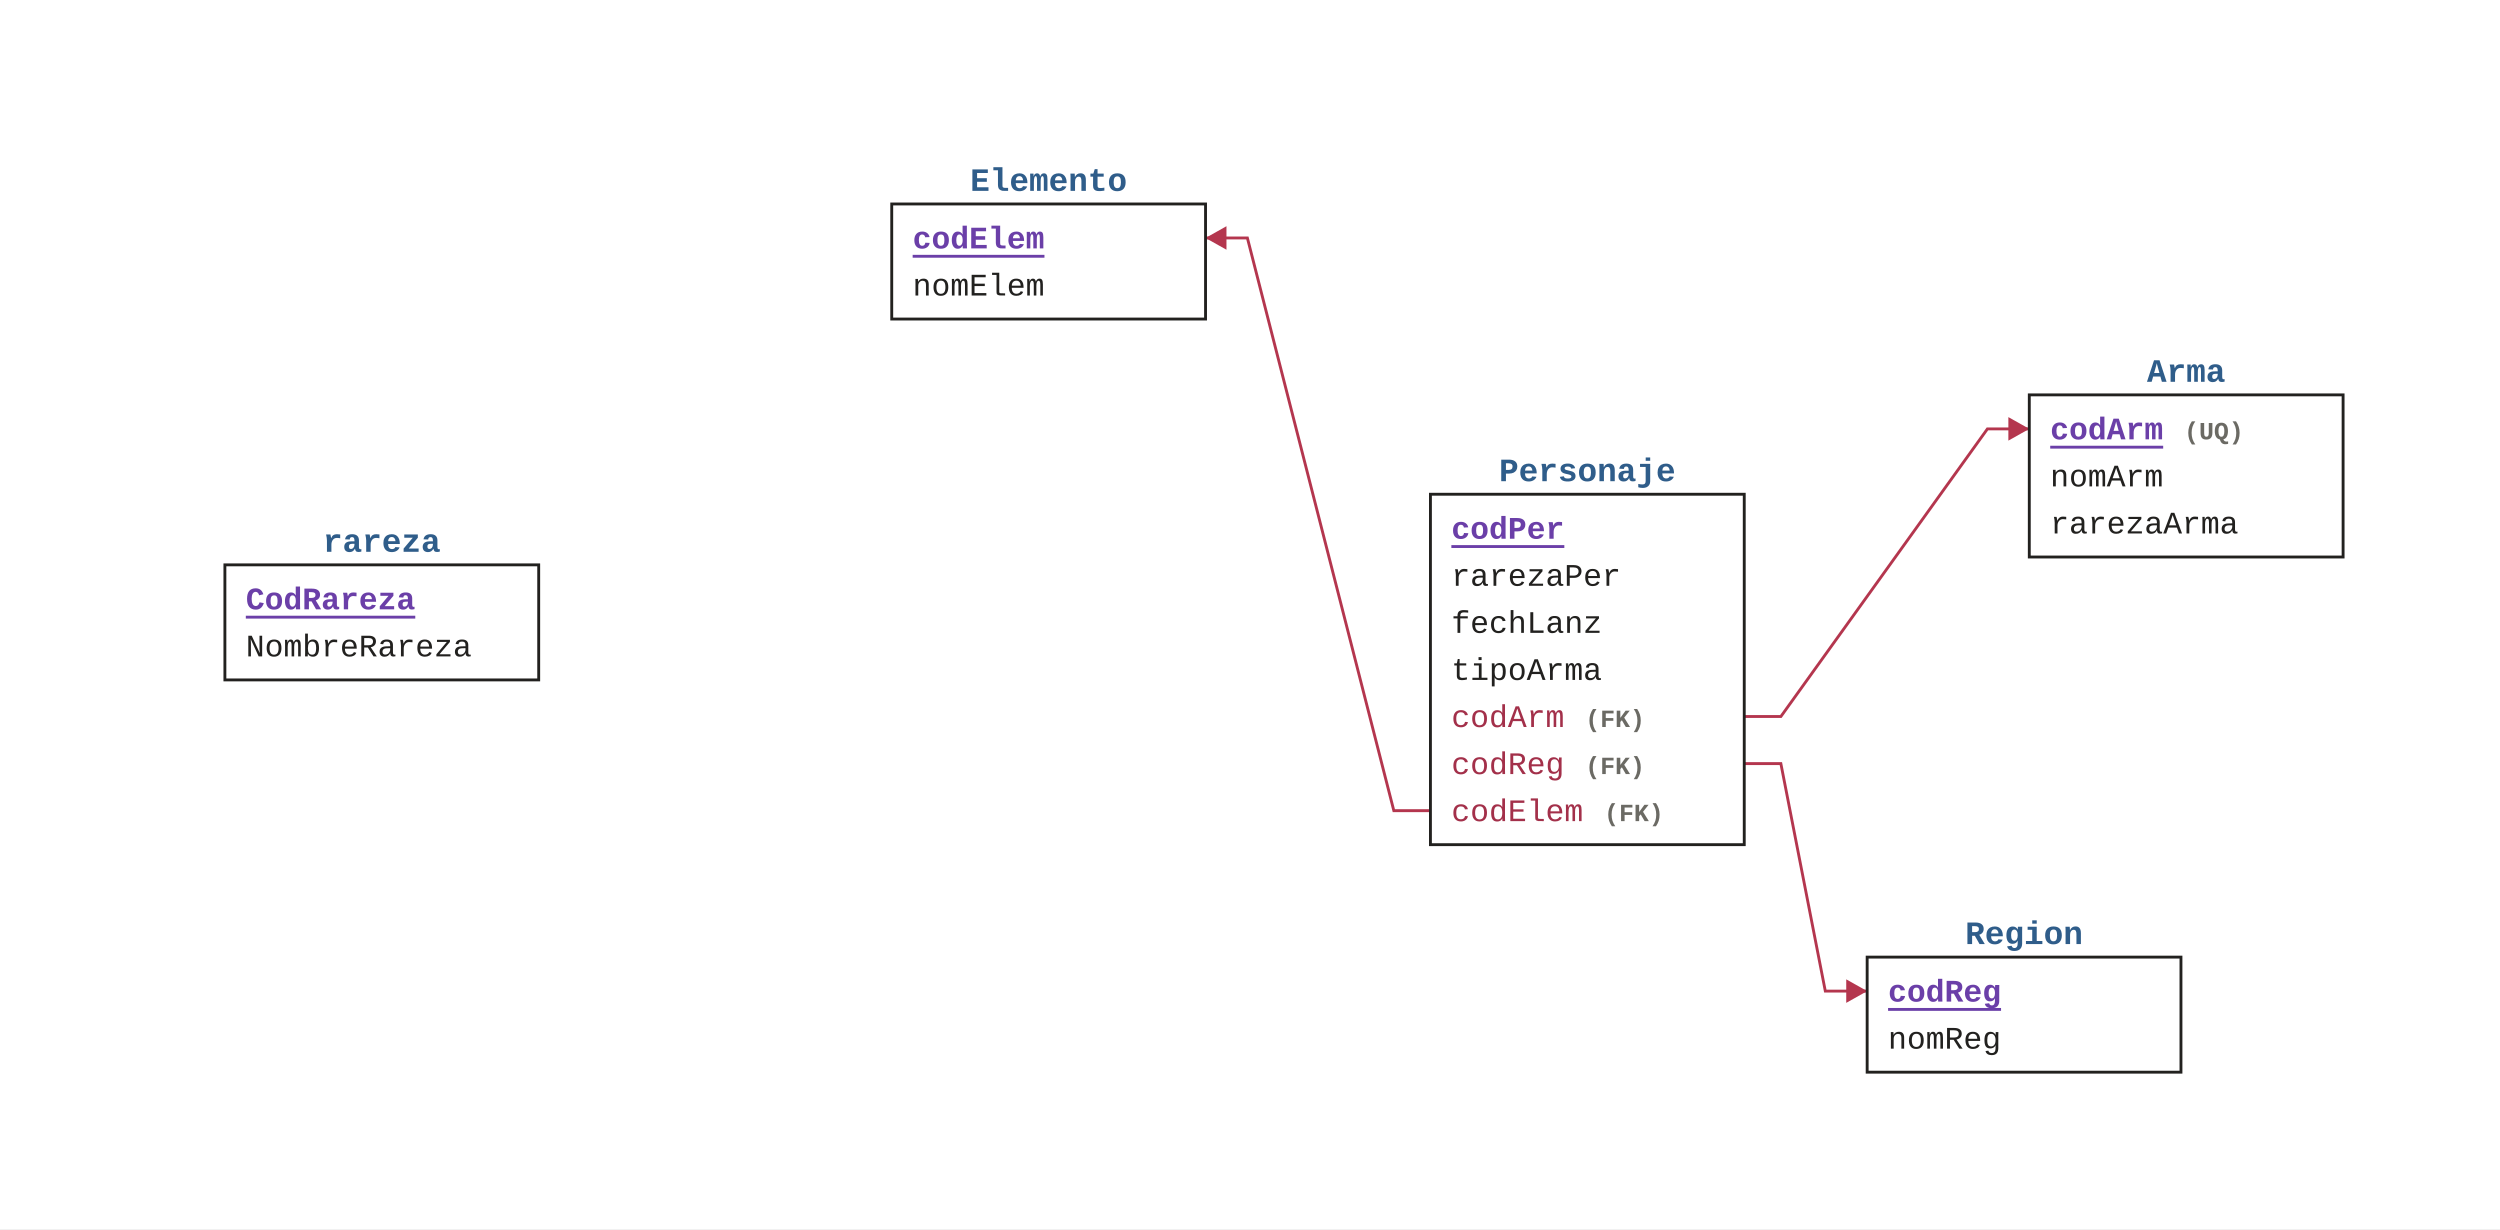
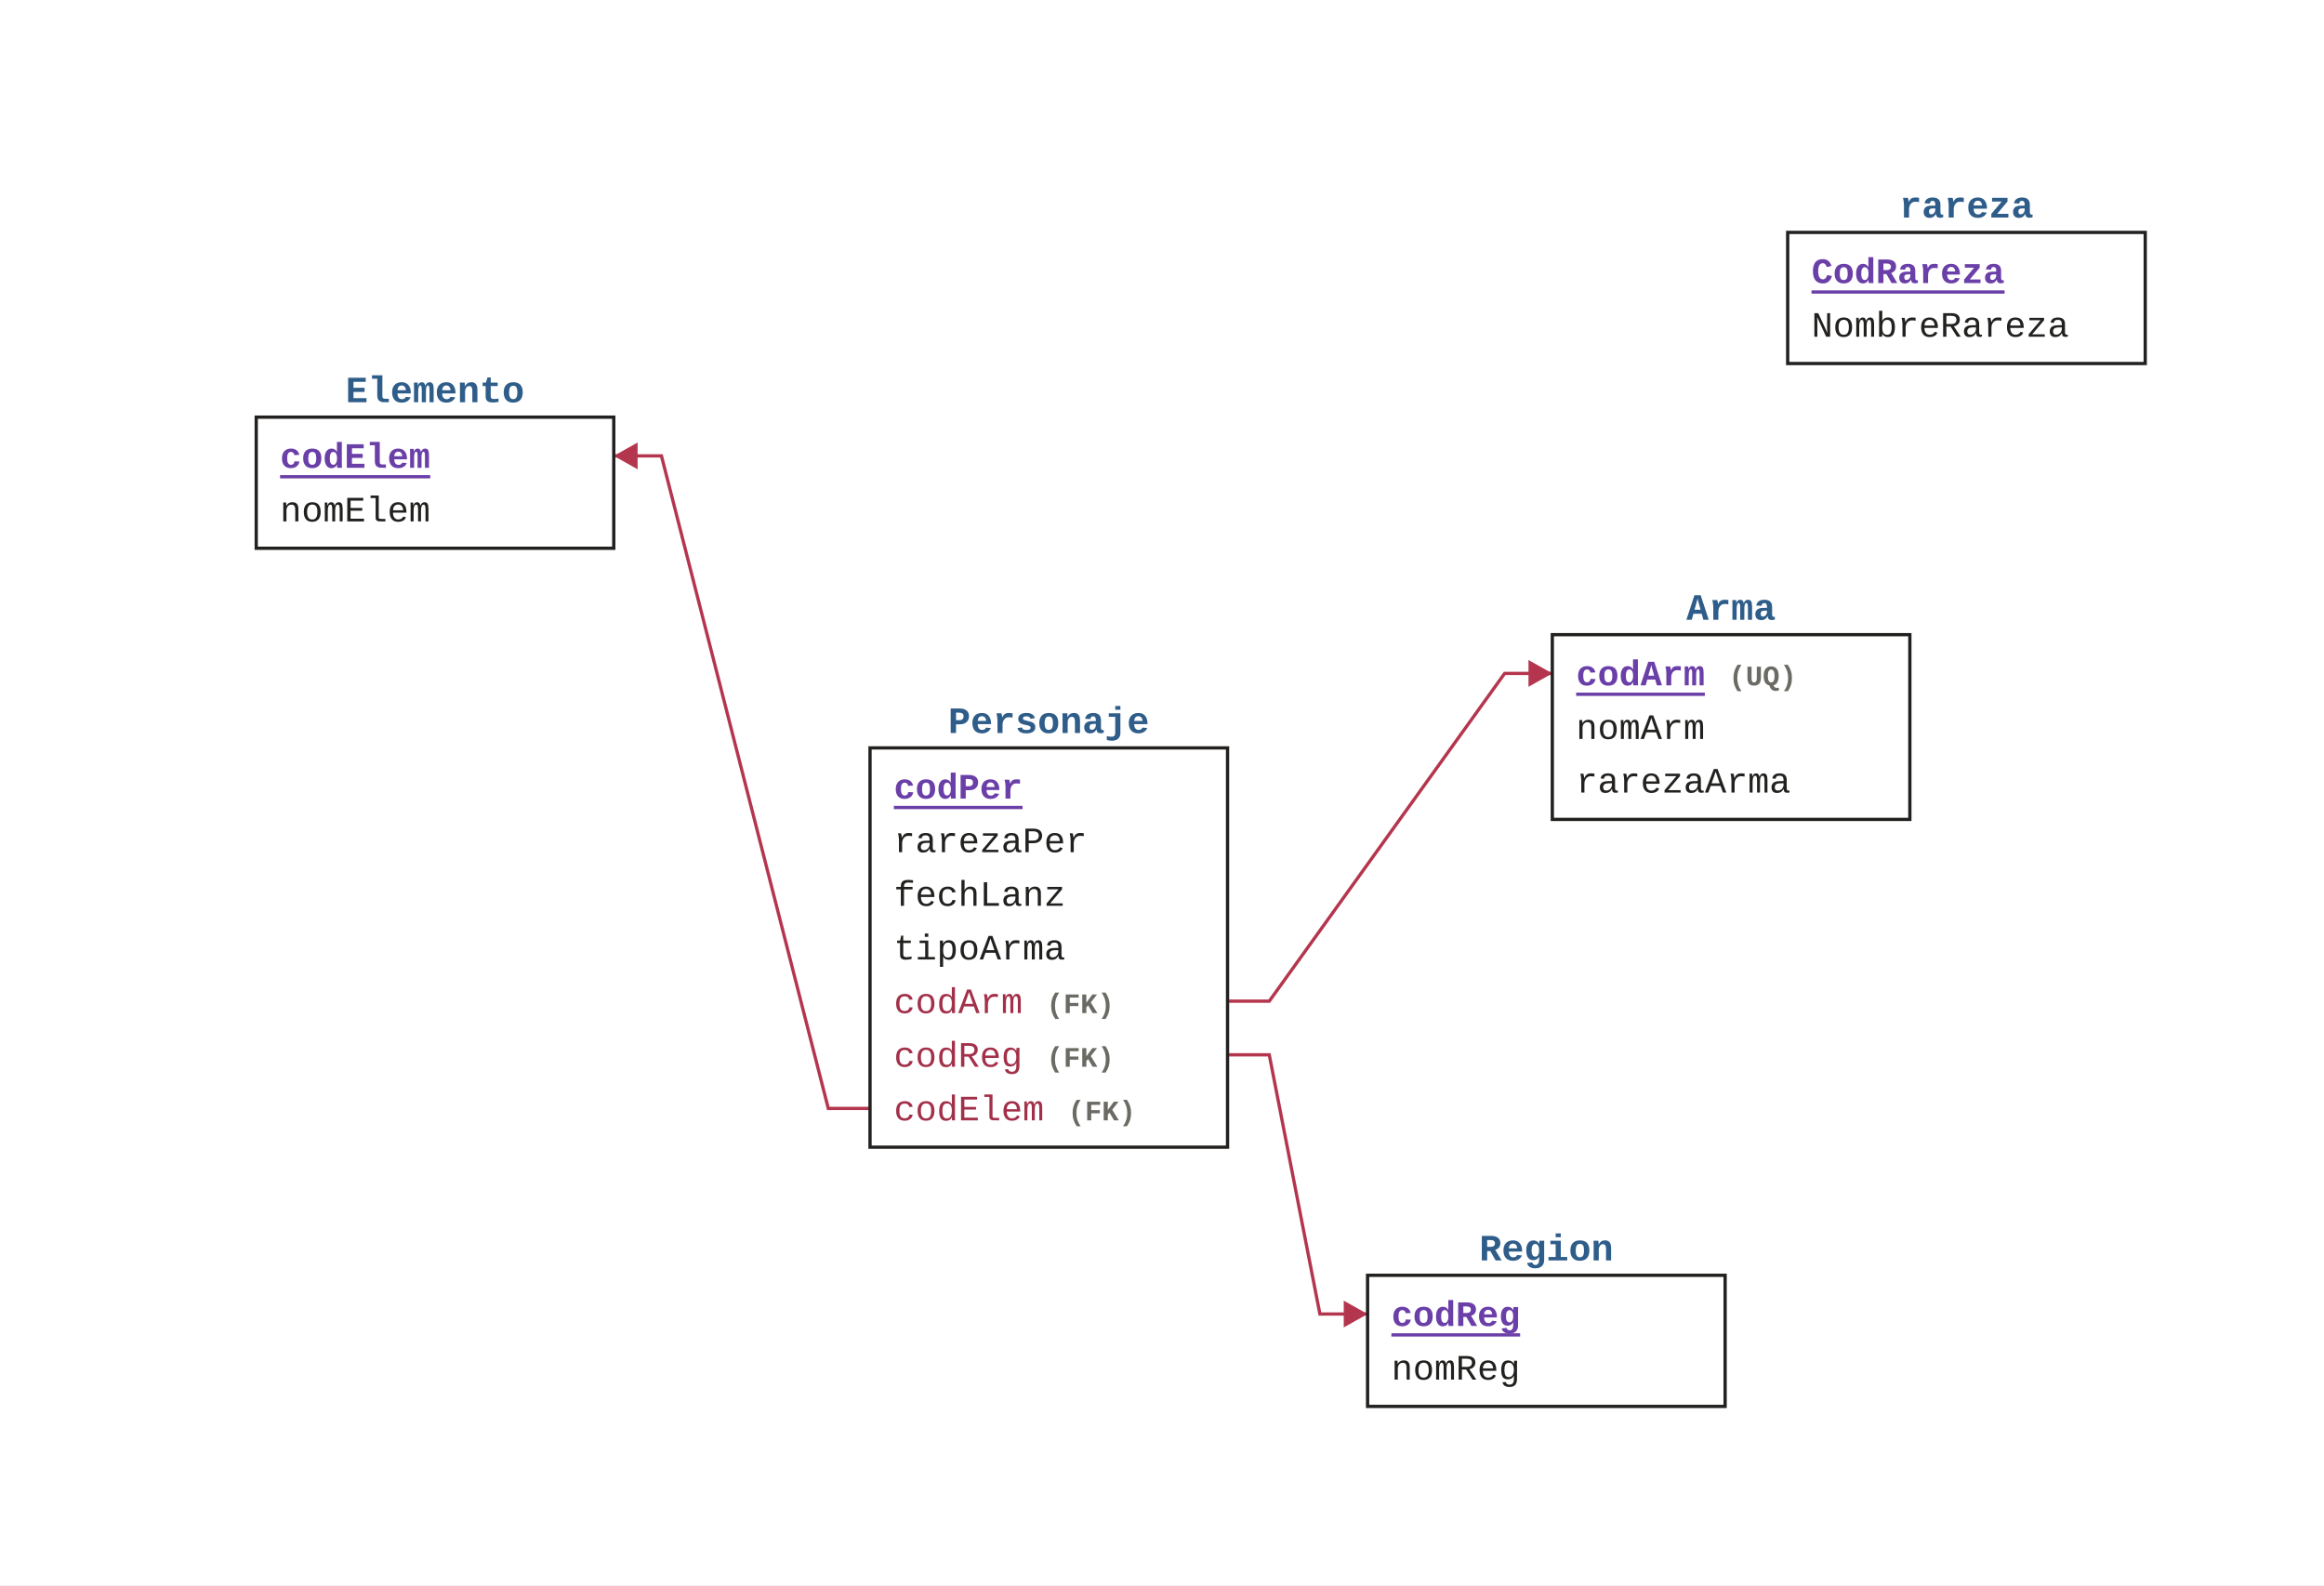
- <svg xmlns="http://www.w3.org/2000/svg" viewBox="2508 1753 956 470" width="956" height="470">
+ <svg xmlns="http://www.w3.org/2000/svg" viewBox="2763 1691 780 532" width="780" height="532">
  <style>.ln{stroke:#2B2A27;stroke-width:1.2}.mk{stroke:#2B2A27;stroke-width:1.5;fill:none}.mo{fill:#FFFFFF;stroke:#2B2A27;stroke-width:1.5}
.ent{fill:#EDF3F9;stroke:#2F5D8A;stroke-width:1.5}.dia{fill:#FBF2E0;stroke:#9C6510;stroke-width:1.5}.att{fill:#EEF6EF;stroke:#3D7A4E;stroke-width:1.2}.att.key{fill:#F3EDFB;stroke:#7A4FB8}.att.dr{stroke-dasharray:4 3}
.ent.in,.dia.in{fill:none}.dup{stroke:#C0362C;stroke-width:2.4}
.tx{fill:#22211F;font:11px Consolas,'JetBrains Mono','Courier New',monospace}.txk{fill:#6B3FA8;font-weight:600}.tb{font:600 13px Consolas,'JetBrains Mono','Courier New',monospace;fill:#2F5D8A}.tr{font:600 12px Consolas,'JetBrains Mono','Courier New',monospace;fill:#9C6510}.tt{font:600 10px Consolas,'JetBrains Mono','Courier New',monospace;fill:#6B6A64}
.ul{stroke:#6B3FA8;stroke-width:1}.ul.p{stroke-dasharray:3 2}.card{font:600 11px Consolas,'JetBrains Mono','Courier New',monospace;fill:#A2441C;paint-order:stroke;stroke:#FFFFFF;stroke-width:4px;stroke-linejoin:round}.cardq{fill:#6B6A64}
.tbox{fill:#FFFFFF;stroke:#A9B2C0;stroke-width:1}.thd{fill:#33557F}.thx{font:600 12.5px Consolas,'JetBrains Mono','Courier New',monospace;fill:#FFFFFF}.cx{font:11.5px Consolas,'JetBrains Mono','Courier New',monospace;fill:#22211F}.cpk{fill:#6B3FA8;font-weight:600}.cfk{fill:#A3304A}.cty{fill:#6B6A64;font-weight:400}.uq{font:600 9px Consolas,'JetBrains Mono','Courier New',monospace;fill:#2A7F8F}
.lk{stroke:#6B6A64;stroke-width:1.4;fill:none}.lk.dash{stroke-dasharray:6 4}.lkm{stroke:#6B6A64;stroke-width:1.5;fill:none}.lko{fill:#FFFFFF;stroke:#6B6A64;stroke-width:1.5}
.ipk{fill:#8E5FD0}.ifk{fill:#B4364E}.icol{fill:#2A7F8F}.inul{fill:none;stroke:#2A7F8F;stroke-width:1.3}
.rbox{fill:#FFFFFF;stroke:#22211F;stroke-width:1.1}.rnm{font:600 12.5px Consolas,'JetBrains Mono','Courier New',monospace;fill:#2F5D8A}.rcol{font:12px Consolas,'JetBrains Mono','Courier New',monospace;fill:#22211F}.rpk{font-weight:700;fill:#6B3FA8}.rfk{fill:#A3304A}.rul{stroke:#6B3FA8;stroke-width:1.1}
.rtag{font:600 9.5px Consolas,'JetBrains Mono','Courier New',monospace;fill:#6B6A64}.rarr{fill:none;stroke:#B4364E;stroke-width:1.1}.rhead{fill:#B4364E}
.ent.hd,.dia.hd{fill:none}.ktag{font:700 9px Consolas,'JetBrains Mono','Courier New',monospace;fill:#6B6A64}.rlab{fill:#FFFFFF;stroke:none;opacity:.92}.dia.assoc{stroke-dasharray:5 3}.ln.lid{stroke-width:2.2}.isal{fill:#9C6510}.skt{fill:#2F5D8A}
.thx.dup{fill:#FFC2BD}.cx.dup,.rnm.dup,.rcol.dup{fill:#C0362C;text-decoration:underline}
.note{stroke-width:1.2}.note-fold{stroke-width:1.2}.nc-y{fill:#FFF4C2;stroke:#D2AE36}.nc-b{fill:#DDEBFA;stroke:#7AA3D6}.nc-g{fill:#DFF2E1;stroke:#7DBB87}.nc-p{fill:#FBE1EC;stroke:#D98AAE}.note-fold{filter:brightness(.93)}.note-tx{font:12px 'Segoe UI',Arial,sans-serif;fill:#2B2A27}</style>
-   <rect x="2508" y="1753" width="956" height="470" fill="#ffffff" />
+   <rect x="2763" y="1691" width="780" height="532" fill="#ffffff" />
  <polyline points="3175,2027 3189,2027 3268,1917 3284,1917" class="rarr" />
  <polygon points="3284,1917 3276,1912.5 3276,1921.5" class="rhead" />
  <polyline points="3175,2045 3189,2045 3206,2132 3222,2132" class="rarr" />
  <polygon points="3222,2132 3214,2127.5 3214,2136.5" class="rhead" />
  <polyline points="3055,2063 3041,2063 2985,1844 2969,1844" class="rarr" />
  <polygon points="2969,1844 2977,1839.5 2977,1848.5" class="rhead" />
  <text x="3115" y="1937" text-anchor="middle" class="rnm">Personaje</text>
  <rect x="3055" y="1942" width="120" height="134" class="rbox" />
  <text x="3063" y="1959" class="rcol rpk">codPer</text>
  <line x1="3063" y1="1962" x2="3106.2" y2="1962" class="rul" />
  <text x="3063" y="1977" class="rcol">rarezaPer</text>
  <text x="3063" y="1995" class="rcol">fechLanz</text>
  <text x="3063" y="2013" class="rcol">tipoArma</text>
  <text x="3063" y="2031" class="rcol rfk">codArm<tspan class="rtag" dx="8">(FK)</tspan>
  </text>
  <text x="3063" y="2049" class="rcol rfk">codReg<tspan class="rtag" dx="8">(FK)</tspan>
  </text>
  <text x="3063" y="2067" class="rcol rfk">codElem<tspan class="rtag" dx="8">(FK)</tspan>
  </text>
  <text x="3344" y="1899" text-anchor="middle" class="rnm">Arma</text>
  <rect x="3284" y="1904" width="120" height="62" class="rbox" />
  <text x="3292" y="1921" class="rcol rpk">codArm<tspan class="rtag" dx="8">(UQ)</tspan>
  </text>
  <line x1="3292" y1="1924" x2="3335.2" y2="1924" class="rul" />
  <text x="3292" y="1939" class="rcol">nomArm</text>
  <text x="3292" y="1957" class="rcol">rarezaArma</text>
  <text x="2909" y="1826" text-anchor="middle" class="rnm">Elemento</text>
  <rect x="2849" y="1831" width="120" height="44" class="rbox" />
  <text x="2857" y="1848" class="rcol rpk">codElem</text>
  <line x1="2857" y1="1851" x2="2907.4" y2="1851" class="rul" />
  <text x="2857" y="1866" class="rcol">nomElem</text>
  <text x="3282" y="2114" text-anchor="middle" class="rnm">Region</text>
  <rect x="3222" y="2119" width="120" height="44" class="rbox" />
  <text x="3230" y="2136" class="rcol rpk">codReg</text>
  <line x1="3230" y1="2139" x2="3273.2" y2="2139" class="rul" />
  <text x="3230" y="2154" class="rcol">nomReg</text>
-   <text x="2654" y="1964" text-anchor="middle" class="rnm">rareza</text>
-   <rect x="2594" y="1969" width="120" height="44" class="rbox" />
-   <text x="2602" y="1986" class="rcol rpk">CodRareza</text>
-   <line x1="2602" y1="1989" x2="2666.8" y2="1989" class="rul" />
-   <text x="2602" y="2004" class="rcol">NombreRareza</text>
+   <text x="3423" y="1764" text-anchor="middle" class="rnm">rareza</text>
+   <rect x="3363" y="1769" width="120" height="44" class="rbox" />
+   <text x="3371" y="1786" class="rcol rpk">CodRareza</text>
+   <line x1="3371" y1="1789" x2="3435.8" y2="1789" class="rul" />
+   <text x="3371" y="1804" class="rcol">NombreRareza</text>
</svg>
